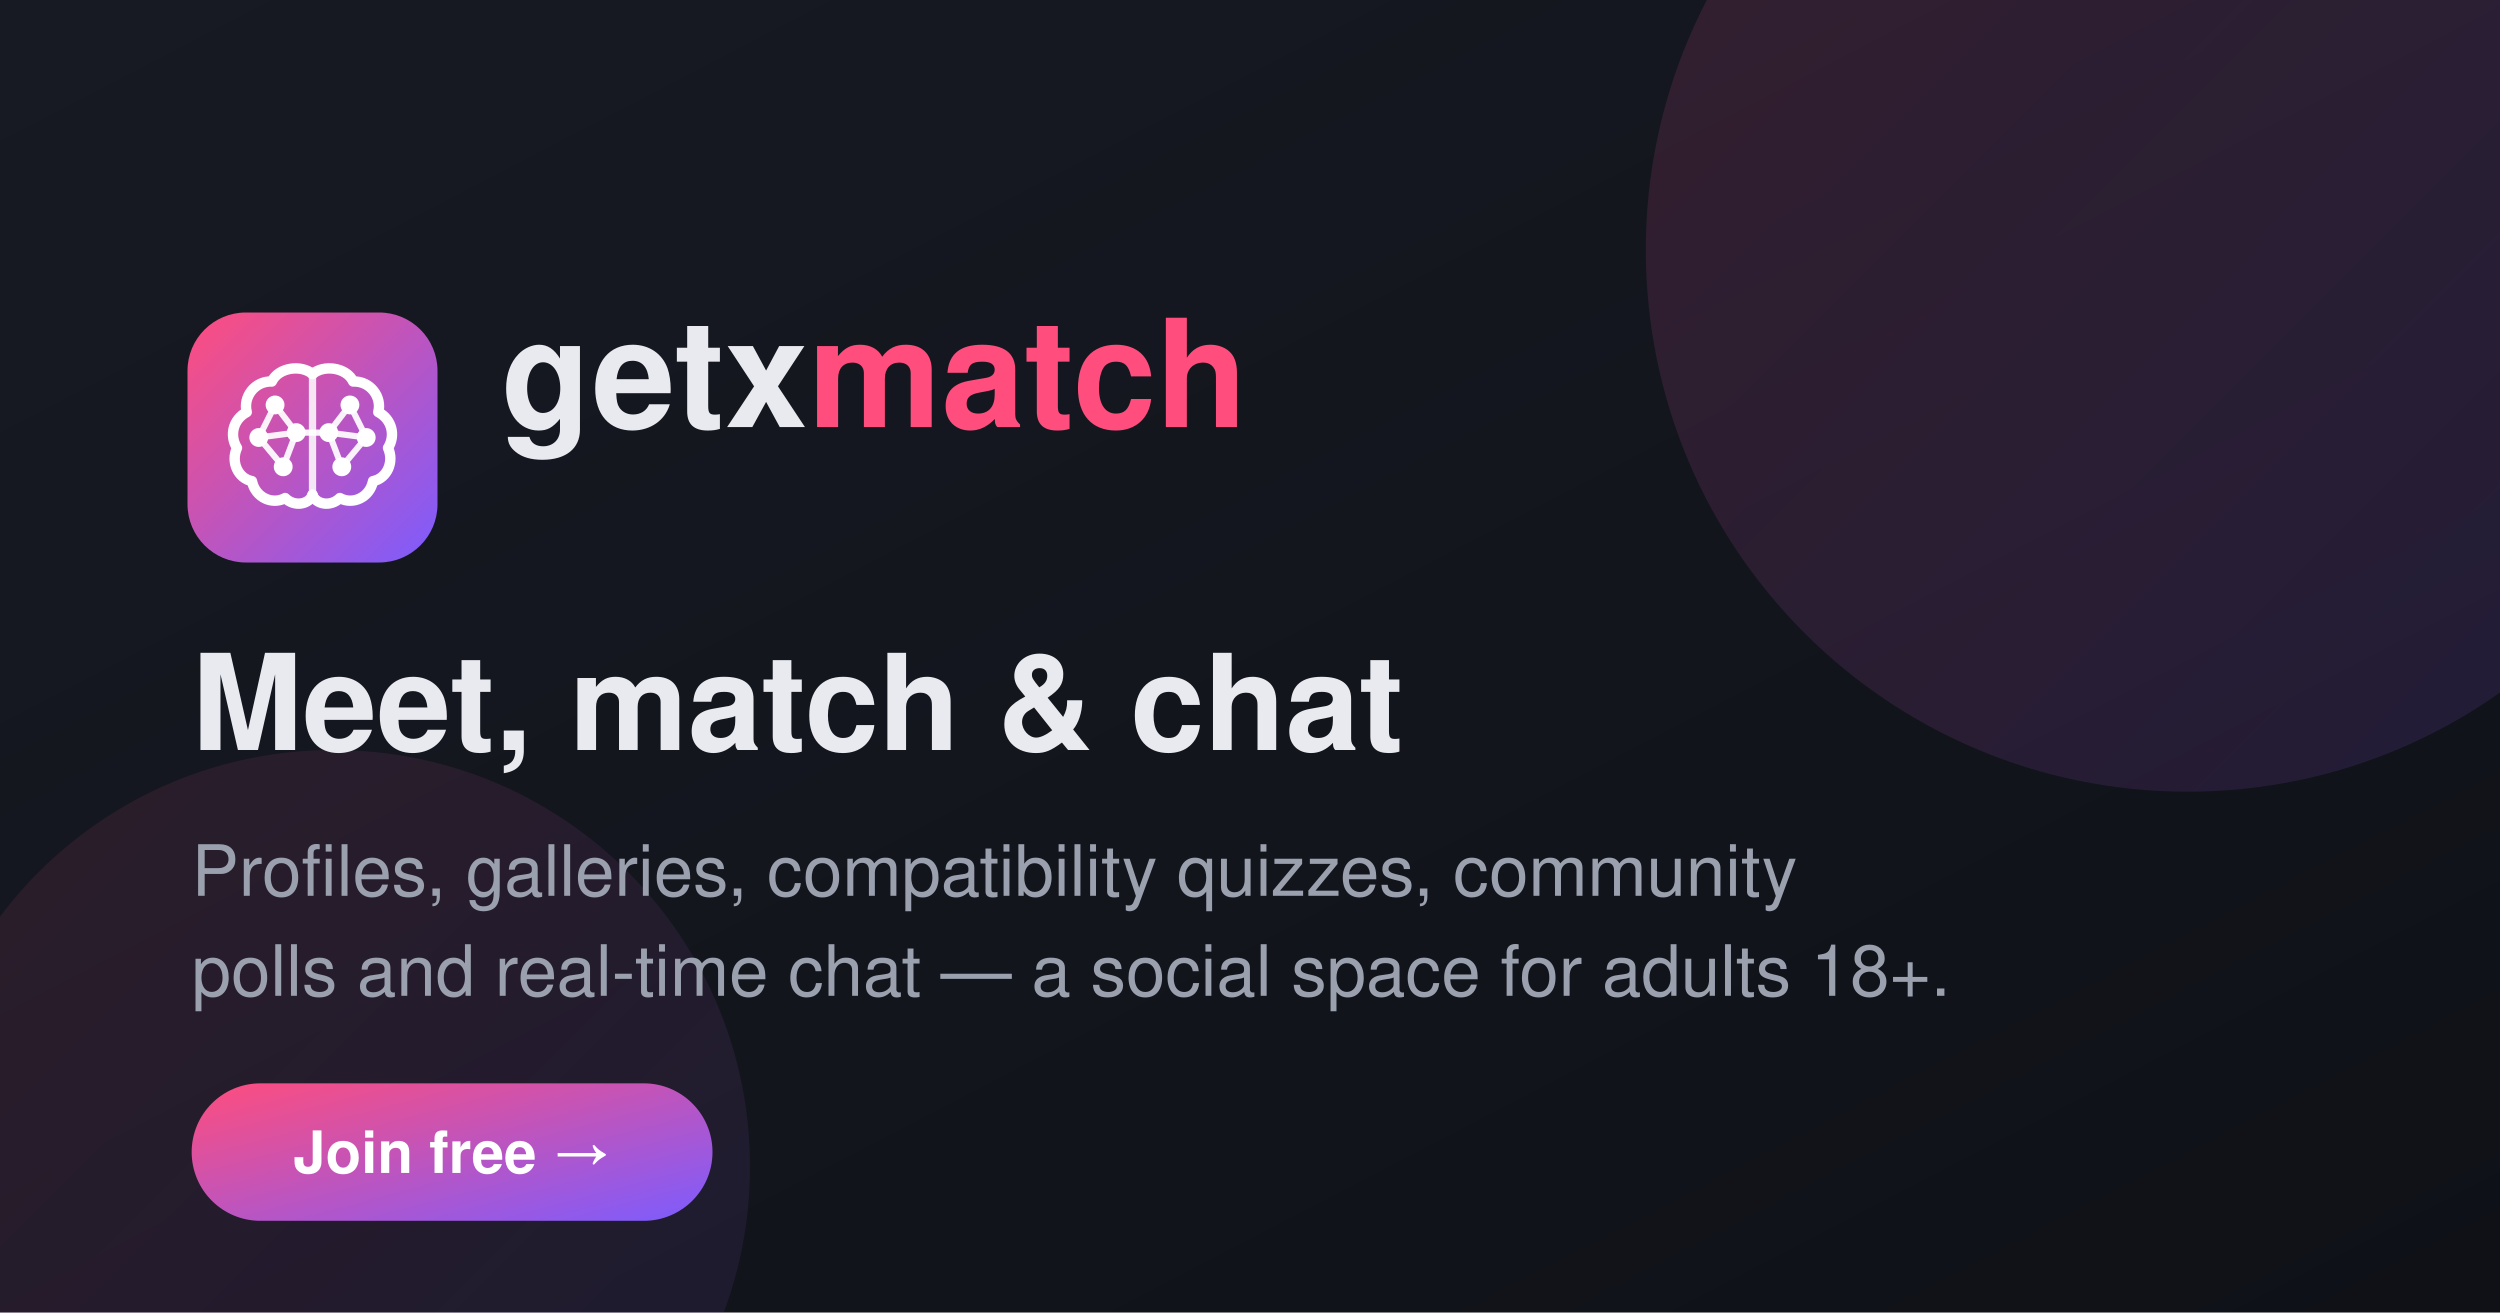
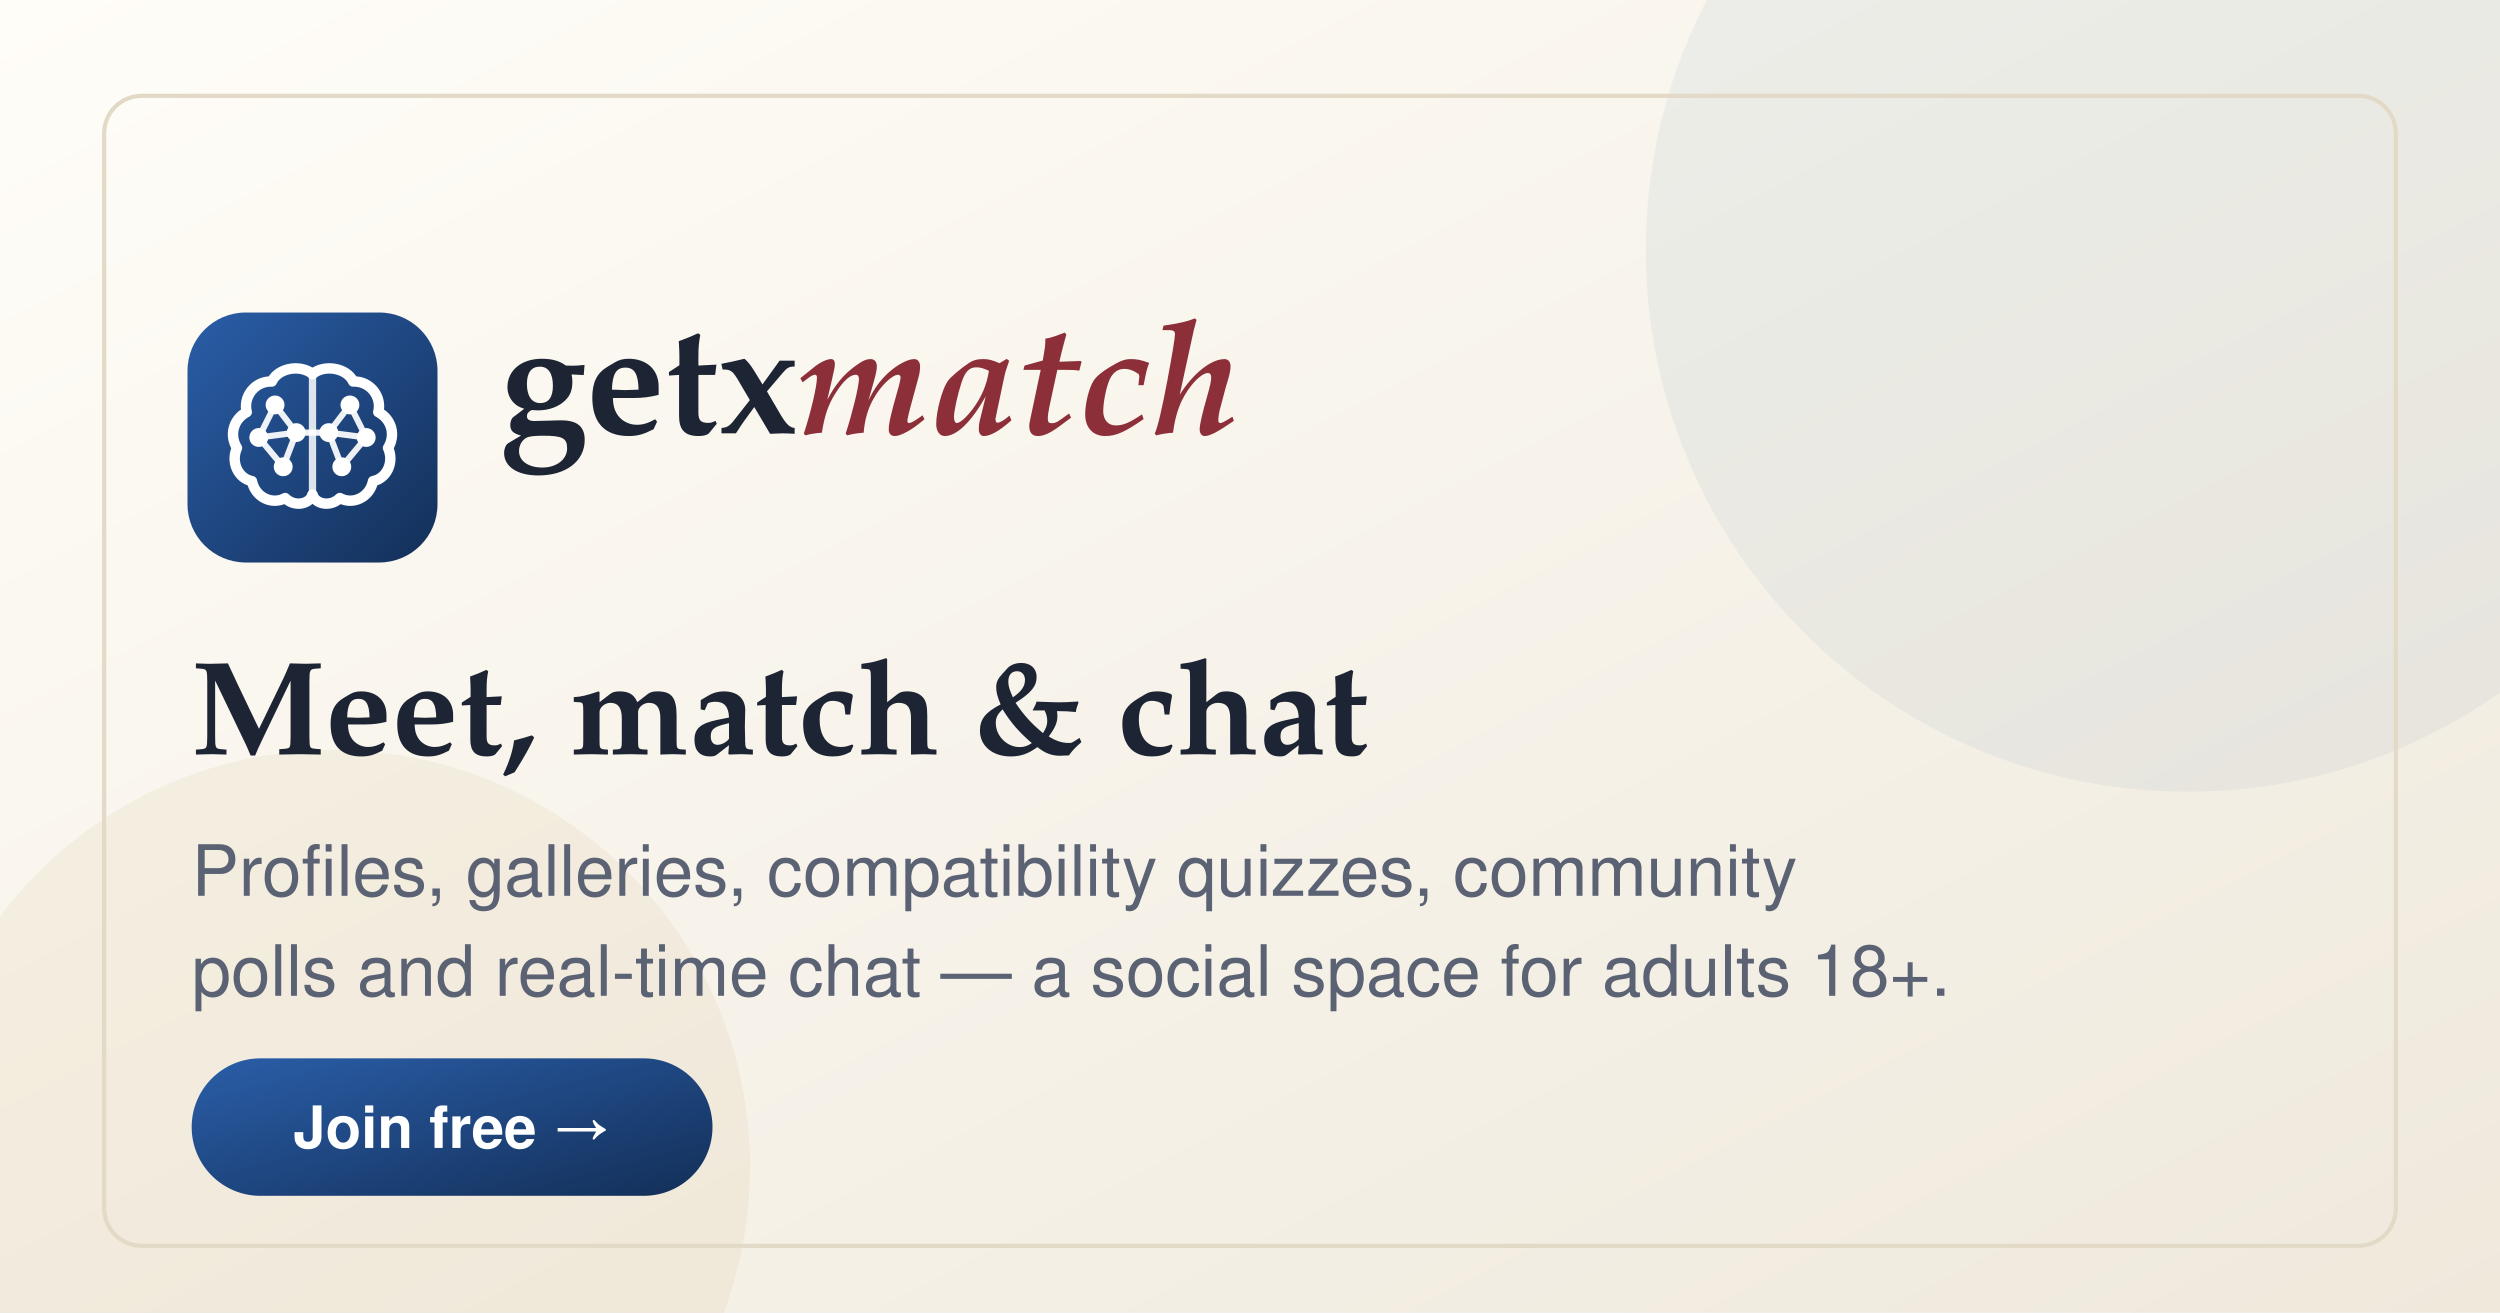
<svg xmlns="http://www.w3.org/2000/svg" viewBox="0 0 1200 630" role="img" aria-label="getxmatch — meet, match and chat">
  <defs>
    <linearGradient id="bg" x1="0" y1="0" x2="1" y2="1">
-       <stop offset="0" stop-color="#171a23" />
-       <stop offset="1" stop-color="#0f1117" />
+       <stop offset="0" stop-color="#fffdf8" />
+       <stop offset="1" stop-color="#efe9dc" />
    </linearGradient>
    <linearGradient id="accent" x1="0" y1="0" x2="1" y2="1">
-       <stop offset="0" stop-color="#ff4d7d" />
-       <stop offset="1" stop-color="#7c5cff" />
+       <stop offset="0" stop-color="#2a5ea8" />
+       <stop offset="1" stop-color="#132f58" />
    </linearGradient>
  </defs>
  <rect width="1200" height="630" fill="url(#bg)" />
-   <circle cx="1050" cy="120" r="260" fill="url(#accent)" opacity="0.14" />
-   <circle cx="160" cy="560" r="200" fill="url(#accent)" opacity="0.10" />
+   <circle cx="1050" cy="120" r="260" fill="#1f4e8c" opacity="0.06" />
+   <circle cx="160" cy="560" r="200" fill="#b08d3c" opacity="0.08" />
+   <rect x="50" y="46" width="1100" height="552" rx="18" fill="none" stroke="#e2d9c6" stroke-width="2" />
  <g transform="translate(90,150)">
    <rect width="120" height="120" rx="28" fill="url(#accent)" />
    <g transform="translate(10 10) scale(1.5625)">
      <g fill="none" stroke="#fff" stroke-width="3.2" stroke-linecap="round" stroke-linejoin="round">
        <path d="M32 12.5C28.5 9.5 21.5 10.5 19.5 14.8C14.2 14.6 10.6 19.6 11.8 24.2C7.6 26.4 6.4 31.4 8.8 35.2C6.8 39.6 9.2 44.6 13.4 45.4C14.4 50.4 19.6 52.8 23.6 50.6C26.4 53.4 31 52.6 32 49.6" />
        <path d="M32 12.5C35.5 9.5 42.5 10.5 44.5 14.8C49.8 14.6 53.4 19.6 52.2 24.2C56.4 26.4 57.6 31.4 55.2 35.2C57.2 39.6 54.8 44.6 50.6 45.4C49.6 50.4 44.4 52.8 40.4 50.6C37.6 53.4 33 52.6 32 49.6" />
        <path d="M32 12.5V49.6" stroke-width="2.24" opacity=".85" />
      </g>
      <g stroke="#fff" stroke-width="1.9" stroke-linecap="round" opacity=".92">
        <line x1="20.5" y1="22" x2="27" y2="30.5" />
        <line x1="15.5" y1="32" x2="27" y2="30.5" />
        <line x1="23" y1="41" x2="27" y2="30.5" />
        <line x1="20.5" y1="22" x2="15.5" y2="32" />
        <line x1="15.5" y1="32" x2="23" y2="41" />
        <line x1="43.5" y1="22" x2="37" y2="30.5" />
        <line x1="48.5" y1="32" x2="37" y2="30.5" />
        <line x1="41" y1="41" x2="37" y2="30.5" />
        <line x1="43.5" y1="22" x2="48.5" y2="32" />
        <line x1="48.5" y1="32" x2="41" y2="41" />
        <line x1="27" y1="30.5" x2="37" y2="30.5" />
      </g>
      <g fill="#fff">
        <circle cx="20.5" cy="22" r="2.9" />
        <circle cx="15.5" cy="32" r="2.9" />
        <circle cx="23" cy="41" r="2.9" />
        <circle cx="27" cy="30.5" r="2.9" />
        <circle cx="43.5" cy="22" r="2.9" />
        <circle cx="48.5" cy="32" r="2.9" />
        <circle cx="41" cy="41" r="2.9" />
        <circle cx="37" cy="30.5" r="2.9" />
      </g>
    </g>
  </g>
-   <text x="240" y="205" font-family="Segoe UI, Helvetica, Arial, sans-serif" font-size="72" font-weight="800" fill="#e8eaf0">getx<tspan fill="#ff4d7d">match</tspan>
+   <text x="240" y="208" font-family="'Palatino Linotype', Palatino, 'Book Antiqua', Georgia, 'Times New Roman', serif" font-size="76" font-weight="700" fill="#1d2433">getx<tspan fill="#8c2f39" font-style="italic">match</tspan>
  </text>
-   <text x="92" y="360" font-family="Segoe UI, Helvetica, Arial, sans-serif" font-size="64" font-weight="800" fill="#e8eaf0">Meet, match &amp; chat</text>
-   <text x="92" y="430" font-family="Segoe UI, Helvetica, Arial, sans-serif" font-size="34" font-weight="500" fill="#9aa0ad">Profiles, galleries, compatibility quizzes, community</text>
-   <text x="92" y="478" font-family="Segoe UI, Helvetica, Arial, sans-serif" font-size="34" font-weight="500" fill="#9aa0ad">polls and real-time chat — a social space for adults 18+.</text>
-   <g transform="translate(92,520)">
+   <text x="92" y="362" font-family="'Palatino Linotype', Palatino, 'Book Antiqua', Georgia, 'Times New Roman', serif" font-size="64" font-weight="700" fill="#1d2433">Meet, match &amp; chat</text>
+   <text x="92" y="430" font-family="Segoe UI, Helvetica, Arial, sans-serif" font-size="34" font-weight="500" fill="#5a6273">Profiles, galleries, compatibility quizzes, community</text>
+   <text x="92" y="478" font-family="Segoe UI, Helvetica, Arial, sans-serif" font-size="34" font-weight="500" fill="#5a6273">polls and real-time chat — a social space for adults 18+.</text>
+   <g transform="translate(92,508)">
    <rect width="250" height="66" rx="33" fill="url(#accent)" />
    <text x="125" y="43" font-family="Segoe UI, Helvetica, Arial, sans-serif" font-size="28" font-weight="700" fill="#fff" text-anchor="middle">Join free →</text>
  </g>
</svg>
